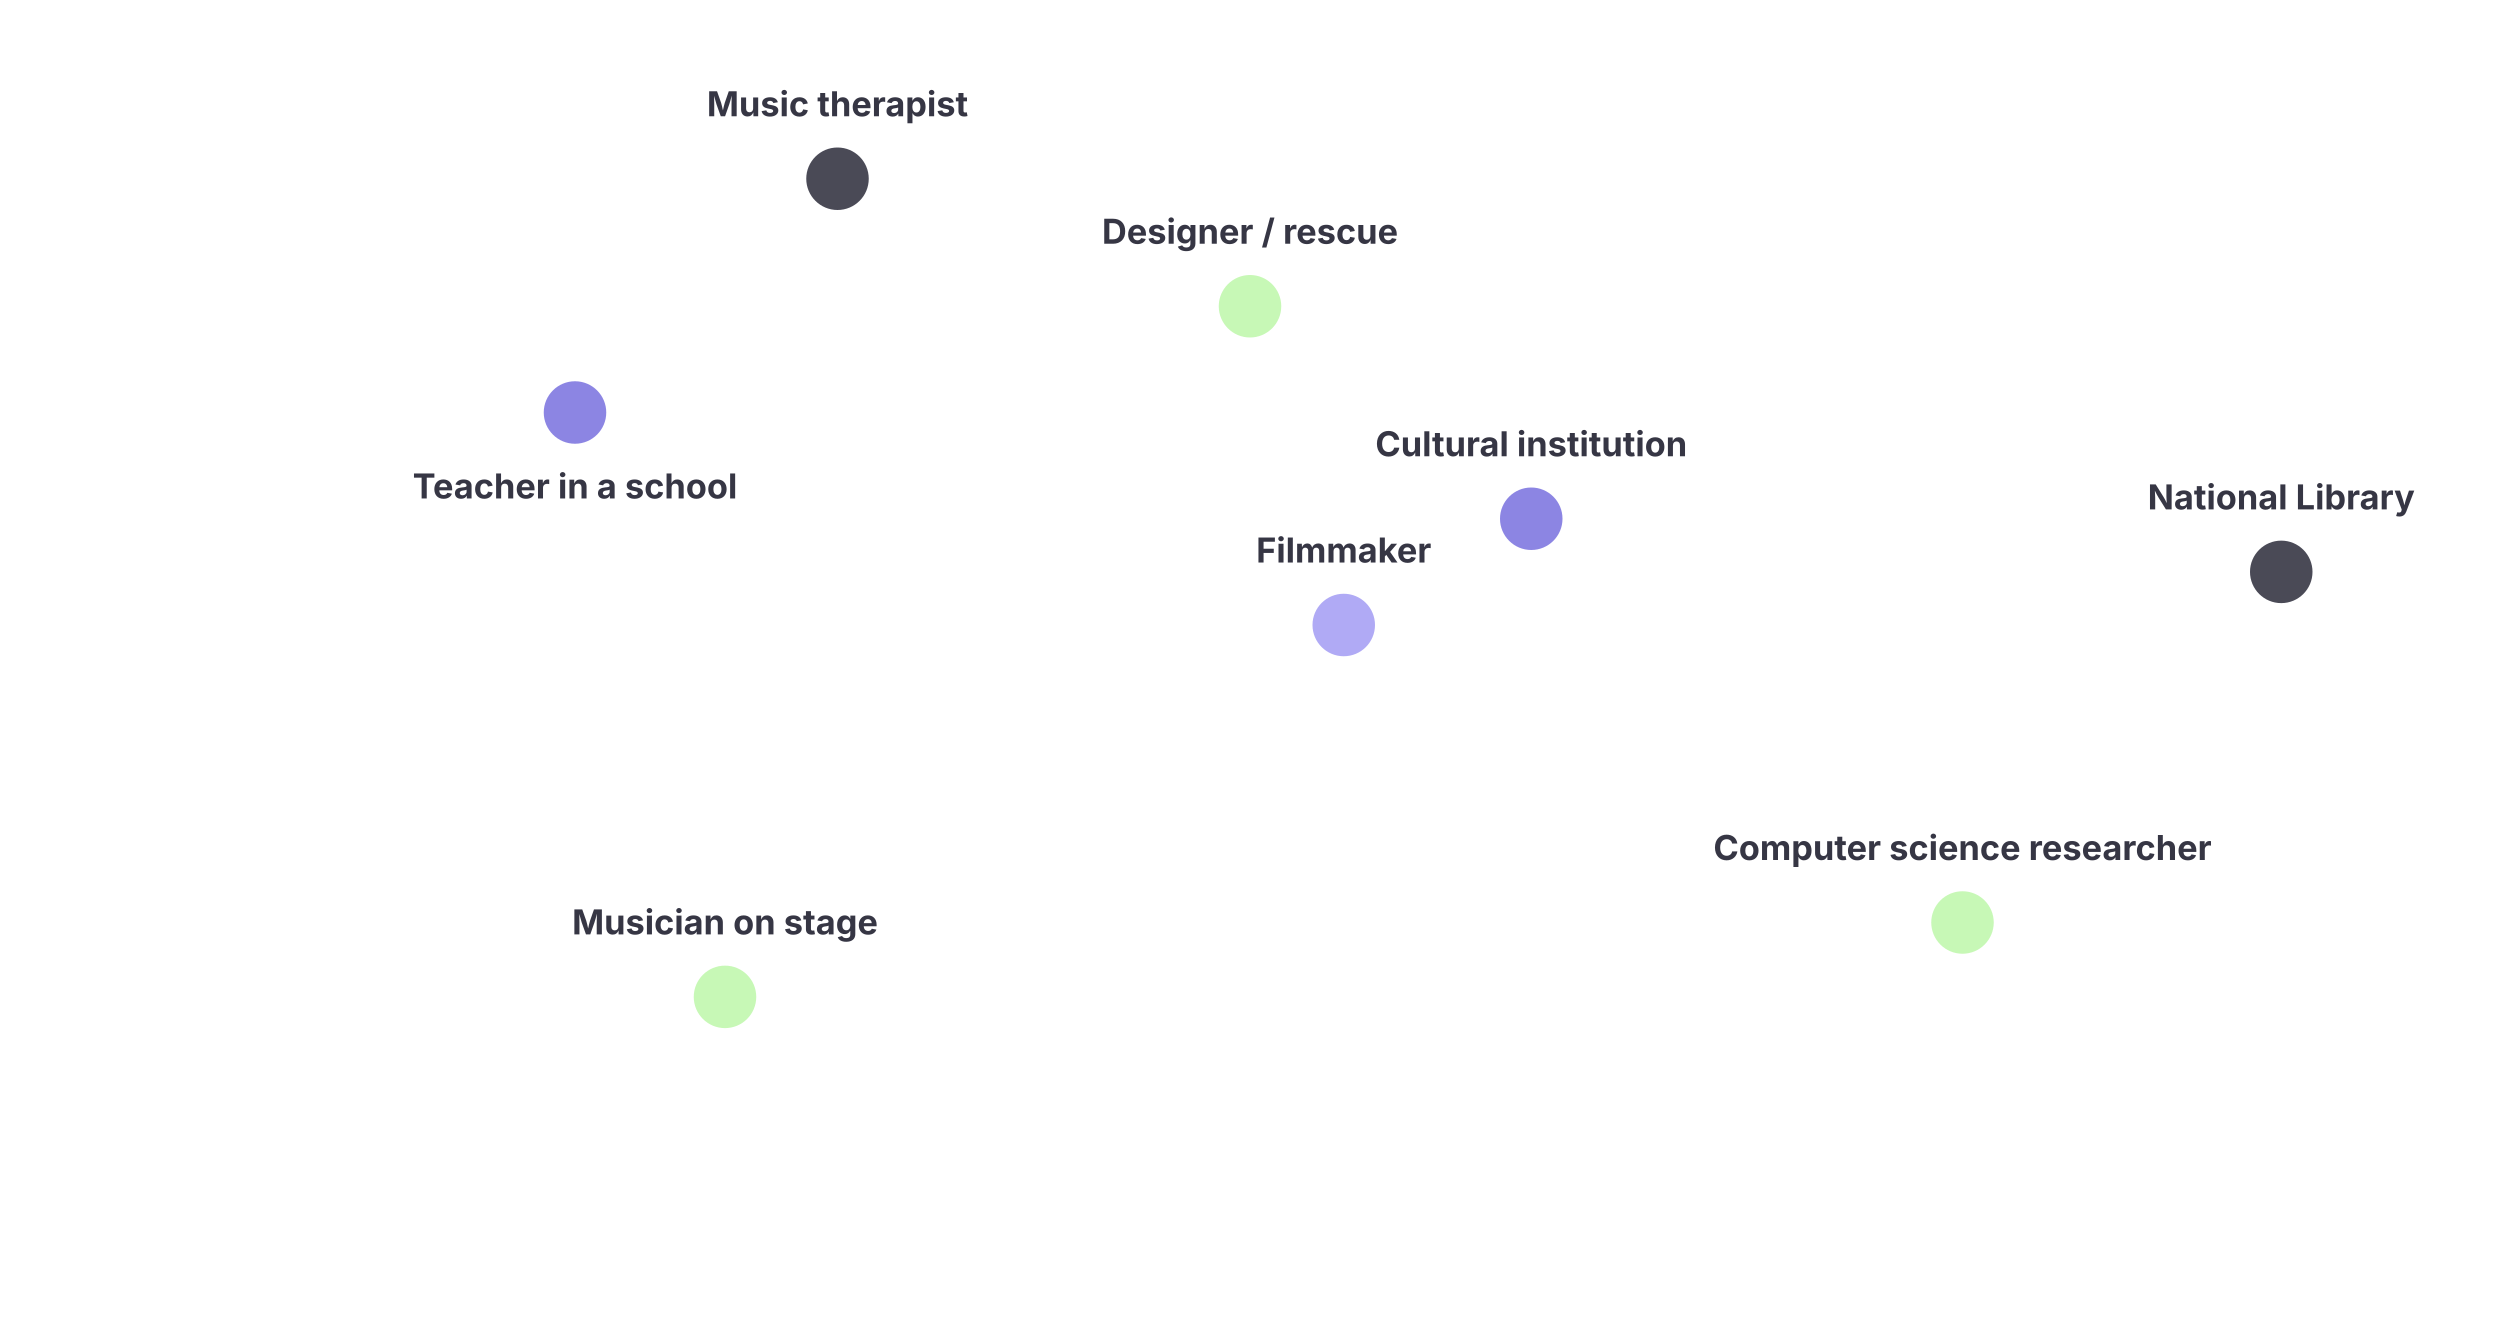
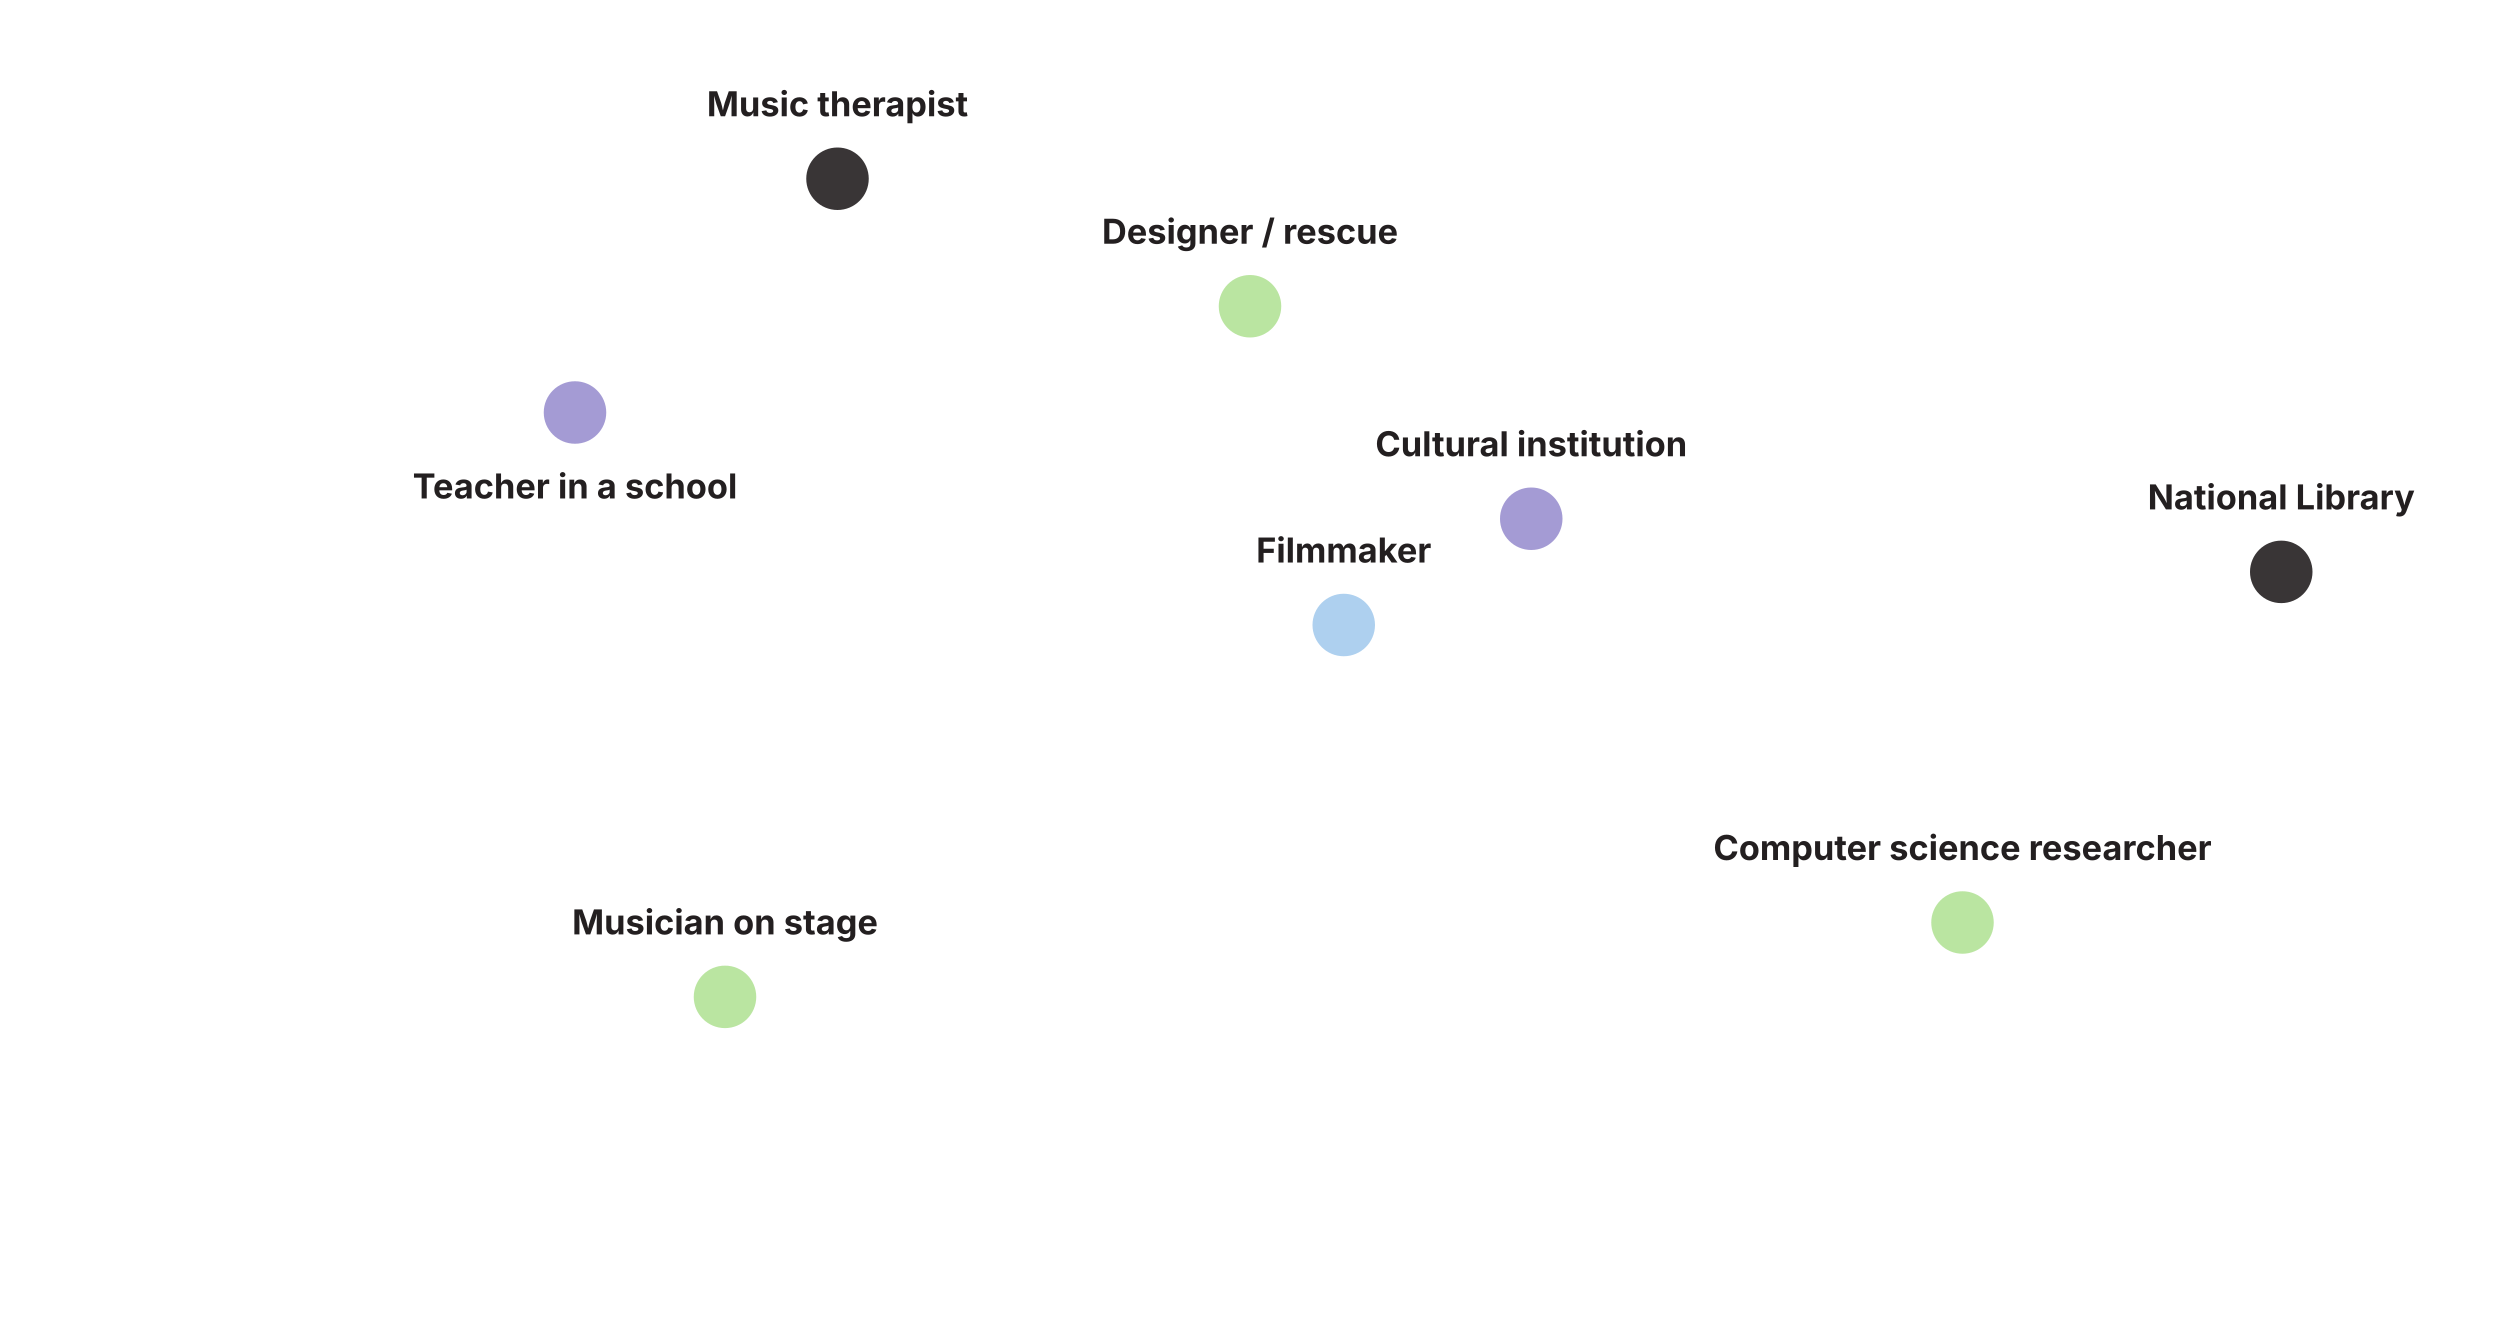
- <svg xmlns="http://www.w3.org/2000/svg" viewBox="0 0 1600 860" font-family="Inter, Helvetica Neue, Helvetica, Arial, sans-serif">
+ <svg xmlns="http://www.w3.org/2000/svg" viewBox="0 0 1600 860" font-family="Inter, Raleway, Arial, sans-serif">
  <defs>
    <marker id="a" viewBox="0 0 10 10" refX="9" refY="5" markerWidth="7" markerHeight="7" orient="auto-start-reverse">
-       <path d="M0,0 L10,5 L0,10 z" fill="#7a7a8c" />
+       <path d="M0,0 L10,5 L0,10 z" fill="#5c5859" />
    </marker>
  </defs>
-   <circle cx="464.0" cy="638.0" r="20" fill="#C1F7AE" opacity=".9" />
-   <text x="464.0" y="598.0" text-anchor="middle" font-size="22" fill="#363644" font-weight="bold">Musician on stage</text>
-   <circle cx="860.0" cy="400.0" r="20" fill="#A7A1F4" opacity=".9" />
-   <text x="860.0" y="360.0" text-anchor="middle" font-size="22" fill="#363644" font-weight="bold">Filmmaker</text>
-   <circle cx="536.0" cy="114.4" r="20" fill="#363644" opacity=".9" />
-   <text x="536.0" y="74.4" text-anchor="middle" font-size="22" fill="#363644" font-weight="bold">Music therapist</text>
-   <circle cx="368.0" cy="264" r="20" fill="#7f78e0" opacity=".9" />
-   <text x="368.0" y="319" text-anchor="middle" font-size="22" fill="#363644" font-weight="bold">Teacher in a school</text>
-   <circle cx="980.0" cy="332.0" r="20" fill="#7f78e0" opacity=".9" />
-   <text x="980.0" y="292.0" text-anchor="middle" font-size="22" fill="#363644" font-weight="bold">Cultural institution</text>
-   <circle cx="1460.0" cy="366" r="20" fill="#363644" opacity=".9" />
-   <text x="1460.0" y="326" text-anchor="middle" font-size="22" fill="#363644" font-weight="bold">National Library</text>
-   <circle cx="800.0" cy="196.0" r="20" fill="#C1F7AE" opacity=".9" />
-   <text x="800.0" y="156.0" text-anchor="middle" font-size="22" fill="#363644" font-weight="bold">Designer / rescue</text>
-   <circle cx="1256.0" cy="590.4" r="20" fill="#C1F7AE" opacity=".9" />
-   <text x="1256.0" y="550.4" text-anchor="middle" font-size="22" fill="#363644" font-weight="bold">Computer science researcher</text>
+   <circle cx="464.0" cy="638.0" r="20" fill="#b3e297" opacity=".9" />
+   <text x="464.0" y="598.0" text-anchor="middle" font-size="22" fill="#231f20" font-weight="bold">Musician on stage</text>
+   <circle cx="860.0" cy="400.0" r="20" fill="#a5cbed" opacity=".9" />
+   <text x="860.0" y="360.0" text-anchor="middle" font-size="22" fill="#231f20" font-weight="bold">Filmmaker</text>
+   <circle cx="536.0" cy="114.4" r="20" fill="#231f20" opacity=".9" />
+   <text x="536.0" y="74.4" text-anchor="middle" font-size="22" fill="#231f20" font-weight="bold">Music therapist</text>
+   <circle cx="368.0" cy="264" r="20" fill="#9a90cf" opacity=".9" />
+   <text x="368.0" y="319" text-anchor="middle" font-size="22" fill="#231f20" font-weight="bold">Teacher in a school</text>
+   <circle cx="980.0" cy="332.0" r="20" fill="#9a90cf" opacity=".9" />
+   <text x="980.0" y="292.0" text-anchor="middle" font-size="22" fill="#231f20" font-weight="bold">Cultural institution</text>
+   <circle cx="1460.0" cy="366" r="20" fill="#231f20" opacity=".9" />
+   <text x="1460.0" y="326" text-anchor="middle" font-size="22" fill="#231f20" font-weight="bold">National Library</text>
+   <circle cx="800.0" cy="196.0" r="20" fill="#b3e297" opacity=".9" />
+   <text x="800.0" y="156.0" text-anchor="middle" font-size="22" fill="#231f20" font-weight="bold">Designer / rescue</text>
+   <circle cx="1256.0" cy="590.4" r="20" fill="#b3e297" opacity=".9" />
+   <text x="1256.0" y="550.4" text-anchor="middle" font-size="22" fill="#231f20" font-weight="bold">Computer science researcher</text>
</svg>
